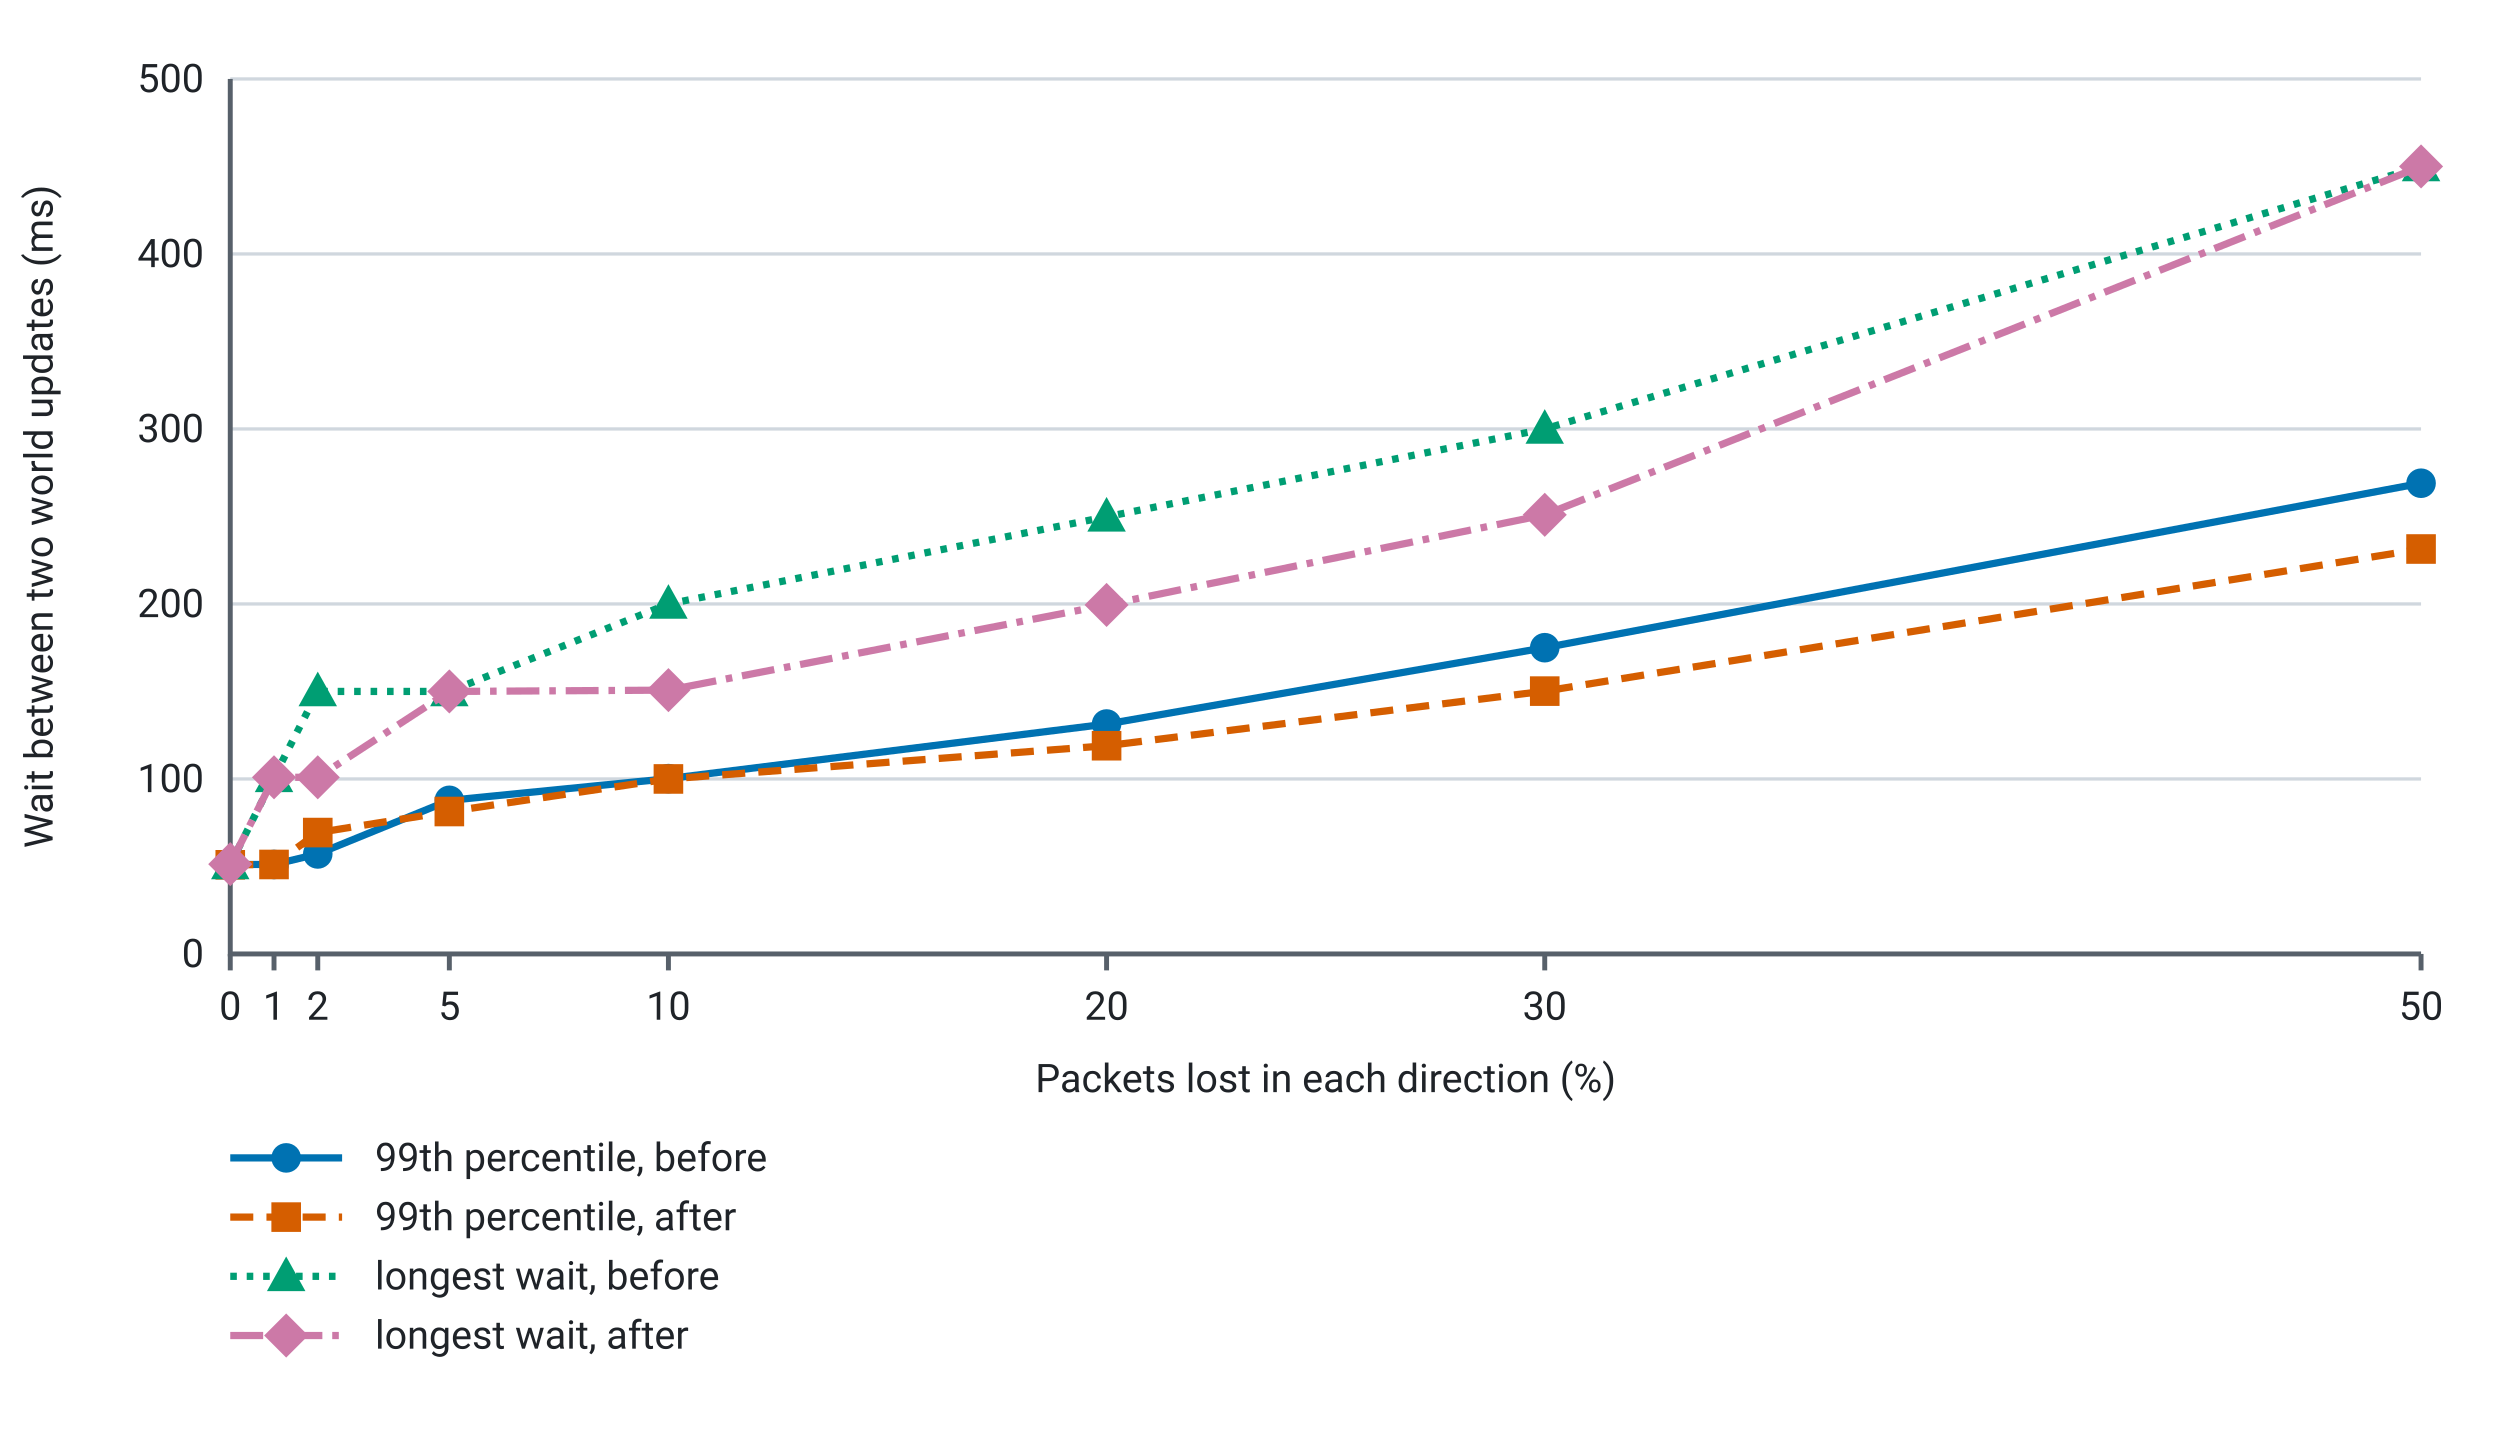
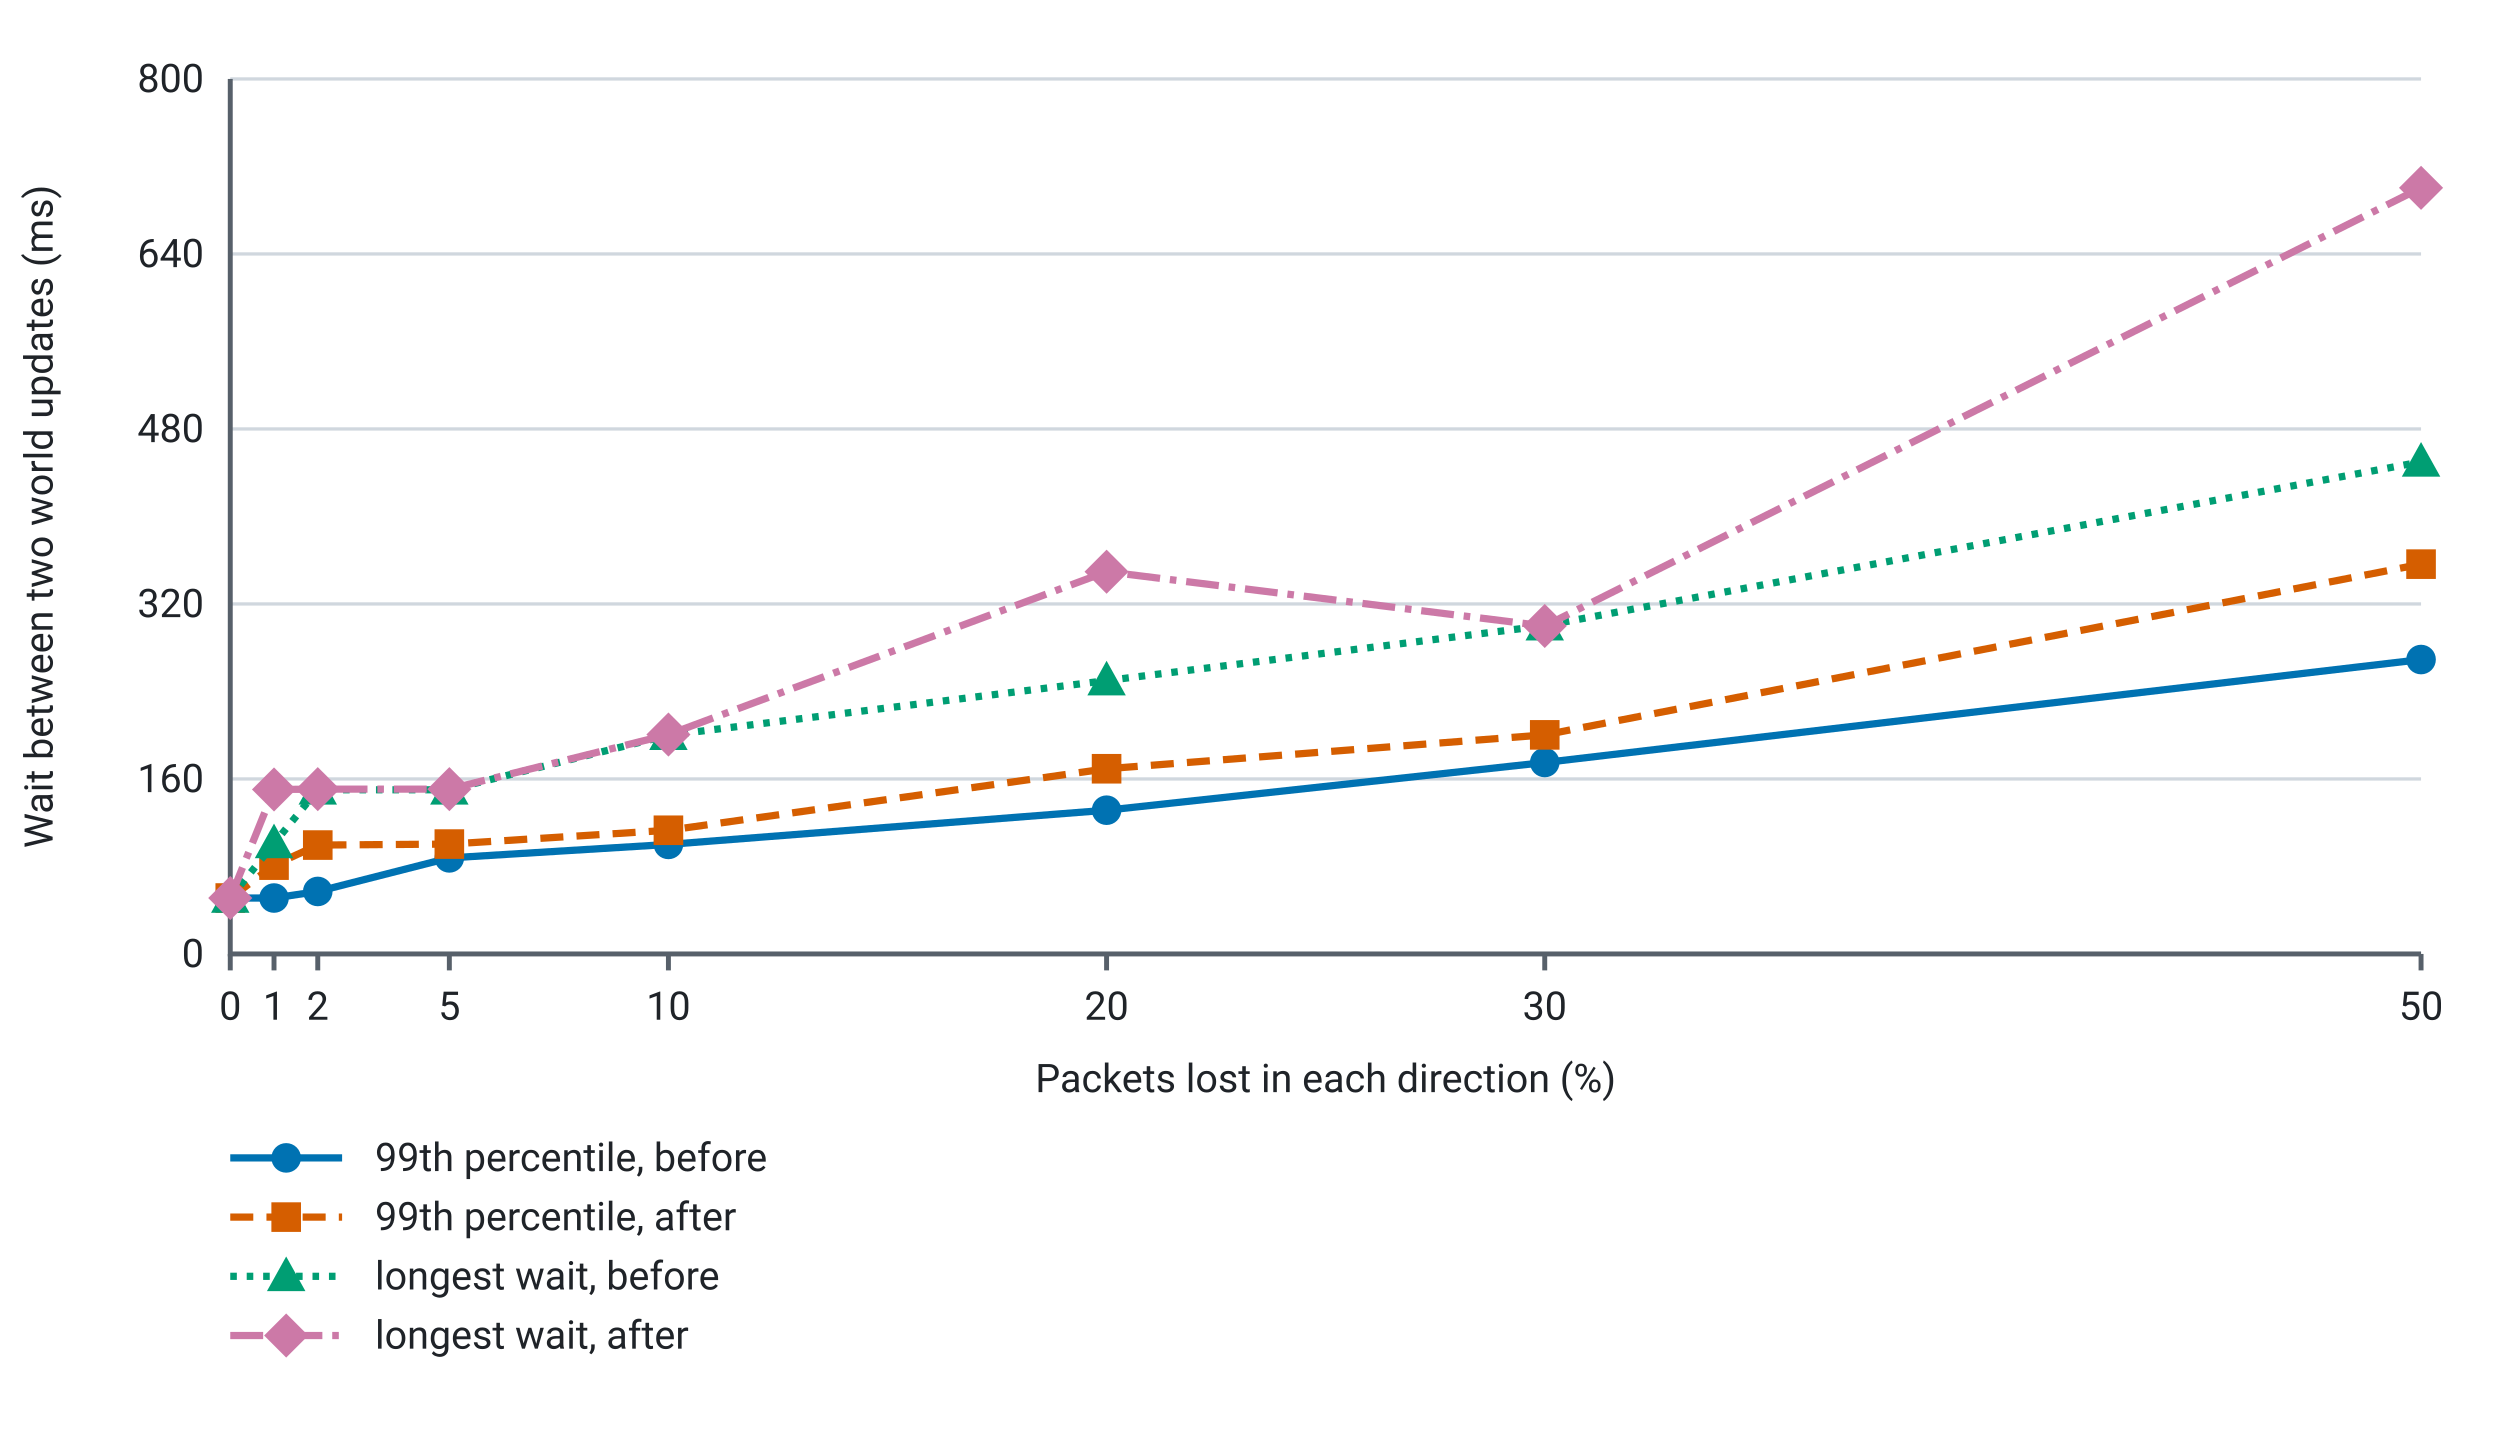
<svg xmlns="http://www.w3.org/2000/svg" viewBox="0 0 760 440" role="img" aria-labelledby="t d" width="100%" style="max-width:760px">
  <style>text{font-family:system-ui,-apple-system,Segoe UI,Roboto,sans-serif;font-size:12px}.gr{stroke-width:1}.ax{stroke-width:1.5;fill:none}.line{fill:none;stroke-width:2.2}.cross{stroke-width:2.2}.ref{stroke:#8b949e;fill:none;stroke-width:1.5}.t{fill:#1f2328} .ax{stroke:#57606a} .gr{stroke:#d0d7de} .s0{stroke:#0072B2;fill:#0072B2} .s0.cross,.s0.line{fill:none} .s1{stroke:#D55E00;fill:#D55E00} .s1.cross,.s1.line{fill:none} .s2{stroke:#009E73;fill:#009E73} .s2.cross,.s2.line{fill:none} .s3{stroke:#CC79A7;fill:#CC79A7} .s3.cross,.s3.line{fill:none} .s4{stroke:#B8860B;fill:#B8860B} .s4.cross,.s4.line{fill:none}@media (prefers-color-scheme: dark){.t{fill:#e6edf3} .ax{stroke:#9198a1} .gr{stroke:#3d444d} .s0{stroke:#56B4E9;fill:#56B4E9} .s0.cross,.s0.line{fill:none} .s1{stroke:#F0825A;fill:#F0825A} .s1.cross,.s1.line{fill:none} .s2{stroke:#2FD0A0;fill:#2FD0A0} .s2.cross,.s2.line{fill:none} .s3{stroke:#E8A2CB;fill:#E8A2CB} .s3.cross,.s3.line{fill:none} .s4{stroke:#F0C040;fill:#F0C040} .s4.cross,.s4.line{fill:none}}</style>
  <line x1="70" x2="736" y1="290.0" y2="290.0" class="gr" />
  <text x="62" y="294.0" text-anchor="end" class="t">0</text>
  <line x1="70" x2="736" y1="236.8" y2="236.8" class="gr" />
-   <text x="62" y="240.8" text-anchor="end" class="t">100</text>
+   <text x="62" y="240.8" text-anchor="end" class="t">160</text>
  <line x1="70" x2="736" y1="183.6" y2="183.6" class="gr" />
-   <text x="62" y="187.6" text-anchor="end" class="t">200</text>
+   <text x="62" y="187.6" text-anchor="end" class="t">320</text>
  <line x1="70" x2="736" y1="130.4" y2="130.4" class="gr" />
-   <text x="62" y="134.4" text-anchor="end" class="t">300</text>
+   <text x="62" y="134.4" text-anchor="end" class="t">480</text>
  <line x1="70" x2="736" y1="77.2" y2="77.2" class="gr" />
-   <text x="62" y="81.2" text-anchor="end" class="t">400</text>
+   <text x="62" y="81.2" text-anchor="end" class="t">640</text>
  <line x1="70" x2="736" y1="24.0" y2="24.0" class="gr" />
-   <text x="62" y="28.0" text-anchor="end" class="t">500</text>
+   <text x="62" y="28.0" text-anchor="end" class="t">800</text>
  <line x1="70.0" x2="70.0" y1="290" y2="295" class="ax" />
  <text x="70.0" y="310" text-anchor="middle" class="t">0</text>
  <line x1="83.3" x2="83.3" y1="290" y2="295" class="ax" />
  <text x="83.3" y="310" text-anchor="middle" class="t">1</text>
  <line x1="96.6" x2="96.6" y1="290" y2="295" class="ax" />
  <text x="96.6" y="310" text-anchor="middle" class="t">2</text>
  <line x1="136.6" x2="136.6" y1="290" y2="295" class="ax" />
  <text x="136.6" y="310" text-anchor="middle" class="t">5</text>
  <line x1="203.2" x2="203.2" y1="290" y2="295" class="ax" />
  <text x="203.2" y="310" text-anchor="middle" class="t">10</text>
  <line x1="336.4" x2="336.4" y1="290" y2="295" class="ax" />
  <text x="336.4" y="310" text-anchor="middle" class="t">20</text>
  <line x1="469.6" x2="469.6" y1="290" y2="295" class="ax" />
  <text x="469.6" y="310" text-anchor="middle" class="t">30</text>
  <line x1="736.0" x2="736.0" y1="290" y2="295" class="ax" />
  <text x="736.0" y="310" text-anchor="middle" class="t">50</text>
  <path d="M70,24V290H736" class="ax" />
  <text x="403.0" y="332" text-anchor="middle" class="t">Packets lost in each direction (%)</text>
  <text transform="translate(16,157.0) rotate(-90)" text-anchor="middle" class="t">Wait between two world updates (ms)</text>
-   <polyline points="70.0,262.8 83.3,262.8 96.6,259.6 136.6,243.3 203.2,236.7 336.4,220.1 469.6,196.9 736.0,146.9" class="line s0" stroke-dasharray="" />
-   <circle cx="70.0" cy="262.8" r="4" class="s0" />
-   <circle cx="83.3" cy="262.8" r="4" class="s0" />
-   <circle cx="96.6" cy="259.6" r="4" class="s0" />
-   <circle cx="136.6" cy="243.3" r="4" class="s0" />
-   <circle cx="203.2" cy="236.7" r="4" class="s0" />
-   <circle cx="336.4" cy="220.1" r="4" class="s0" />
-   <circle cx="469.6" cy="196.9" r="4" class="s0" />
-   <circle cx="736.0" cy="146.9" r="4" class="s0" />
-   <polyline points="70.0,262.9 83.3,262.8 96.6,253.1 136.6,246.7 203.2,236.8 336.4,226.7 469.6,210.1 736.0,166.9" class="line s1" stroke-dasharray="7 4" />
-   <rect x="66.0" y="258.9" width="8" height="8" class="s1" />
-   <rect x="79.3" y="258.8" width="8" height="8" class="s1" />
-   <rect x="92.6" y="249.1" width="8" height="8" class="s1" />
-   <rect x="132.6" y="242.7" width="8" height="8" class="s1" />
-   <rect x="199.2" y="232.8" width="8" height="8" class="s1" />
-   <rect x="332.4" y="222.7" width="8" height="8" class="s1" />
-   <rect x="465.6" y="206.1" width="8" height="8" class="s1" />
-   <rect x="732.0" y="162.9" width="8" height="8" class="s1" />
-   <polyline points="70.0,262.8 83.3,236.3 96.6,210.2 136.6,210.2 203.2,183.6 336.4,157.1 469.6,130.4 736.0,50.6" class="line s2" stroke-dasharray="2 3" />
-   <polygon points="70.0,257.8 65.0,266.8 75.0,266.8" class="s2" />
-   <polygon points="83.3,231.3 78.3,240.3 88.3,240.3" class="s2" />
-   <polygon points="96.6,205.2 91.6,214.2 101.6,214.2" class="s2" />
-   <polygon points="136.6,205.2 131.6,214.2 141.6,214.2" class="s2" />
-   <polygon points="203.2,178.6 198.2,187.6 208.2,187.6" class="s2" />
-   <polygon points="336.4,152.1 331.4,161.1 341.4,161.1" class="s2" />
-   <polygon points="469.6,125.4 464.6,134.4 474.6,134.4" class="s2" />
-   <polygon points="736.0,45.6 731.0,54.6 741.0,54.6" class="s2" />
-   <polyline points="70.0,262.7 83.3,236.3 96.6,236.3 136.6,210.2 203.2,209.8 336.4,183.9 469.6,156.5 736.0,50.6" class="line s3" stroke-dasharray="10 3 2 3" />
-   <polygon points="70.0,256.7 76.0,262.7 70.0,268.7 64.0,262.7" class="s3" />
-   <polygon points="83.3,230.3 89.3,236.3 83.3,242.3 77.3,236.3" class="s3" />
-   <polygon points="96.6,230.3 102.6,236.3 96.6,242.3 90.6,236.3" class="s3" />
-   <polygon points="136.6,204.2 142.6,210.2 136.6,216.2 130.6,210.2" class="s3" />
-   <polygon points="203.2,203.8 209.2,209.8 203.2,215.8 197.2,209.8" class="s3" />
-   <polygon points="336.4,177.9 342.4,183.9 336.4,189.9 330.4,183.9" class="s3" />
-   <polygon points="469.6,150.5 475.6,156.5 469.6,162.5 463.6,156.5" class="s3" />
-   <polygon points="736.0,44.6 742.0,50.6 736.0,56.6 730.0,50.6" class="s3" />
+   <polyline points="70.0,273.0 83.3,273.0 96.6,271.0 136.6,260.8 203.2,256.7 336.4,246.3 469.6,231.8 736.0,200.5" class="line s0" stroke-dasharray="" />
+   <circle cx="70.0" cy="273.0" r="4" class="s0" />
+   <circle cx="83.3" cy="273.0" r="4" class="s0" />
+   <circle cx="96.6" cy="271.0" r="4" class="s0" />
+   <circle cx="136.6" cy="260.8" r="4" class="s0" />
+   <circle cx="203.2" cy="256.7" r="4" class="s0" />
+   <circle cx="336.4" cy="246.3" r="4" class="s0" />
+   <circle cx="469.6" cy="231.8" r="4" class="s0" />
+   <circle cx="736.0" cy="200.5" r="4" class="s0" />
+   <polyline points="70.0,273.0 83.3,263.0 96.6,256.9 136.6,256.6 203.2,252.4 336.4,233.7 469.6,223.4 736.0,171.5" class="line s1" stroke-dasharray="7 4" />
+   <rect x="66.0" y="269.0" width="8" height="8" class="s1" />
+   <rect x="79.3" y="259.0" width="8" height="8" class="s1" />
+   <rect x="92.6" y="252.9" width="8" height="8" class="s1" />
+   <rect x="132.6" y="252.6" width="8" height="8" class="s1" />
+   <rect x="199.2" y="248.4" width="8" height="8" class="s1" />
+   <rect x="332.4" y="229.7" width="8" height="8" class="s1" />
+   <rect x="465.6" y="219.4" width="8" height="8" class="s1" />
+   <rect x="732.0" y="167.5" width="8" height="8" class="s1" />
+   <polyline points="70.0,273.0 83.3,256.4 96.6,240.1 136.6,240.1 203.2,223.5 336.4,206.9 469.6,190.2 736.0,140.4" class="line s2" stroke-dasharray="2 3" />
+   <polygon points="70.0,268.0 65.0,277.0 75.0,277.0" class="s2" />
+   <polygon points="83.3,251.4 78.3,260.4 88.3,260.4" class="s2" />
+   <polygon points="96.6,235.1 91.6,244.1 101.6,244.1" class="s2" />
+   <polygon points="136.6,235.1 131.6,244.1 141.6,244.1" class="s2" />
+   <polygon points="203.2,218.5 198.2,227.5 208.2,227.5" class="s2" />
+   <polygon points="336.4,201.9 331.4,210.9 341.4,210.9" class="s2" />
+   <polygon points="469.6,185.2 464.6,194.2 474.6,194.2" class="s2" />
+   <polygon points="736.0,135.4 731.0,144.4 741.0,144.4" class="s2" />
+   <polyline points="70.0,273.0 83.3,240.0 96.6,239.9 136.6,239.9 203.2,223.3 336.4,173.8 469.6,190.3 736.0,57.1" class="line s3" stroke-dasharray="10 3 2 3" />
+   <polygon points="70.0,267.0 76.0,273.0 70.0,279.0 64.0,273.0" class="s3" />
+   <polygon points="83.3,234.0 89.3,240.0 83.3,246.0 77.3,240.0" class="s3" />
+   <polygon points="96.6,233.9 102.6,239.9 96.6,245.9 90.6,239.9" class="s3" />
+   <polygon points="136.6,233.9 142.6,239.9 136.6,245.9 130.6,239.9" class="s3" />
+   <polygon points="203.2,217.3 209.2,223.3 203.2,229.3 197.2,223.3" class="s3" />
+   <polygon points="336.4,167.8 342.4,173.8 336.4,179.8 330.4,173.8" class="s3" />
+   <polygon points="469.6,184.3 475.6,190.3 469.6,196.3 463.6,190.3" class="s3" />
+   <polygon points="736.0,51.1 742.0,57.1 736.0,63.1 730.0,57.1" class="s3" />
  <line x1="70" x2="104" y1="352" y2="352" class="line s0" stroke-dasharray="" />
  <circle cx="87.0" cy="352.0" r="4" class="s0" />
  <text x="114" y="356" class="t">99th percentile, before</text>
  <line x1="70" x2="104" y1="370" y2="370" class="line s1" stroke-dasharray="7 4" />
  <rect x="83.0" y="366.0" width="8" height="8" class="s1" />
  <text x="114" y="374" class="t">99th percentile, after</text>
  <line x1="70" x2="104" y1="388" y2="388" class="line s2" stroke-dasharray="2 3" />
  <polygon points="87.0,383.0 82.0,392.0 92.0,392.0" class="s2" />
  <text x="114" y="392" class="t">longest wait, before</text>
  <line x1="70" x2="104" y1="406" y2="406" class="line s3" stroke-dasharray="10 3 2 3" />
  <polygon points="87.0,400.0 93.0,406.0 87.0,412.0 81.0,406.0" class="s3" />
  <text x="114" y="410" class="t">longest wait, after</text>
</svg>
